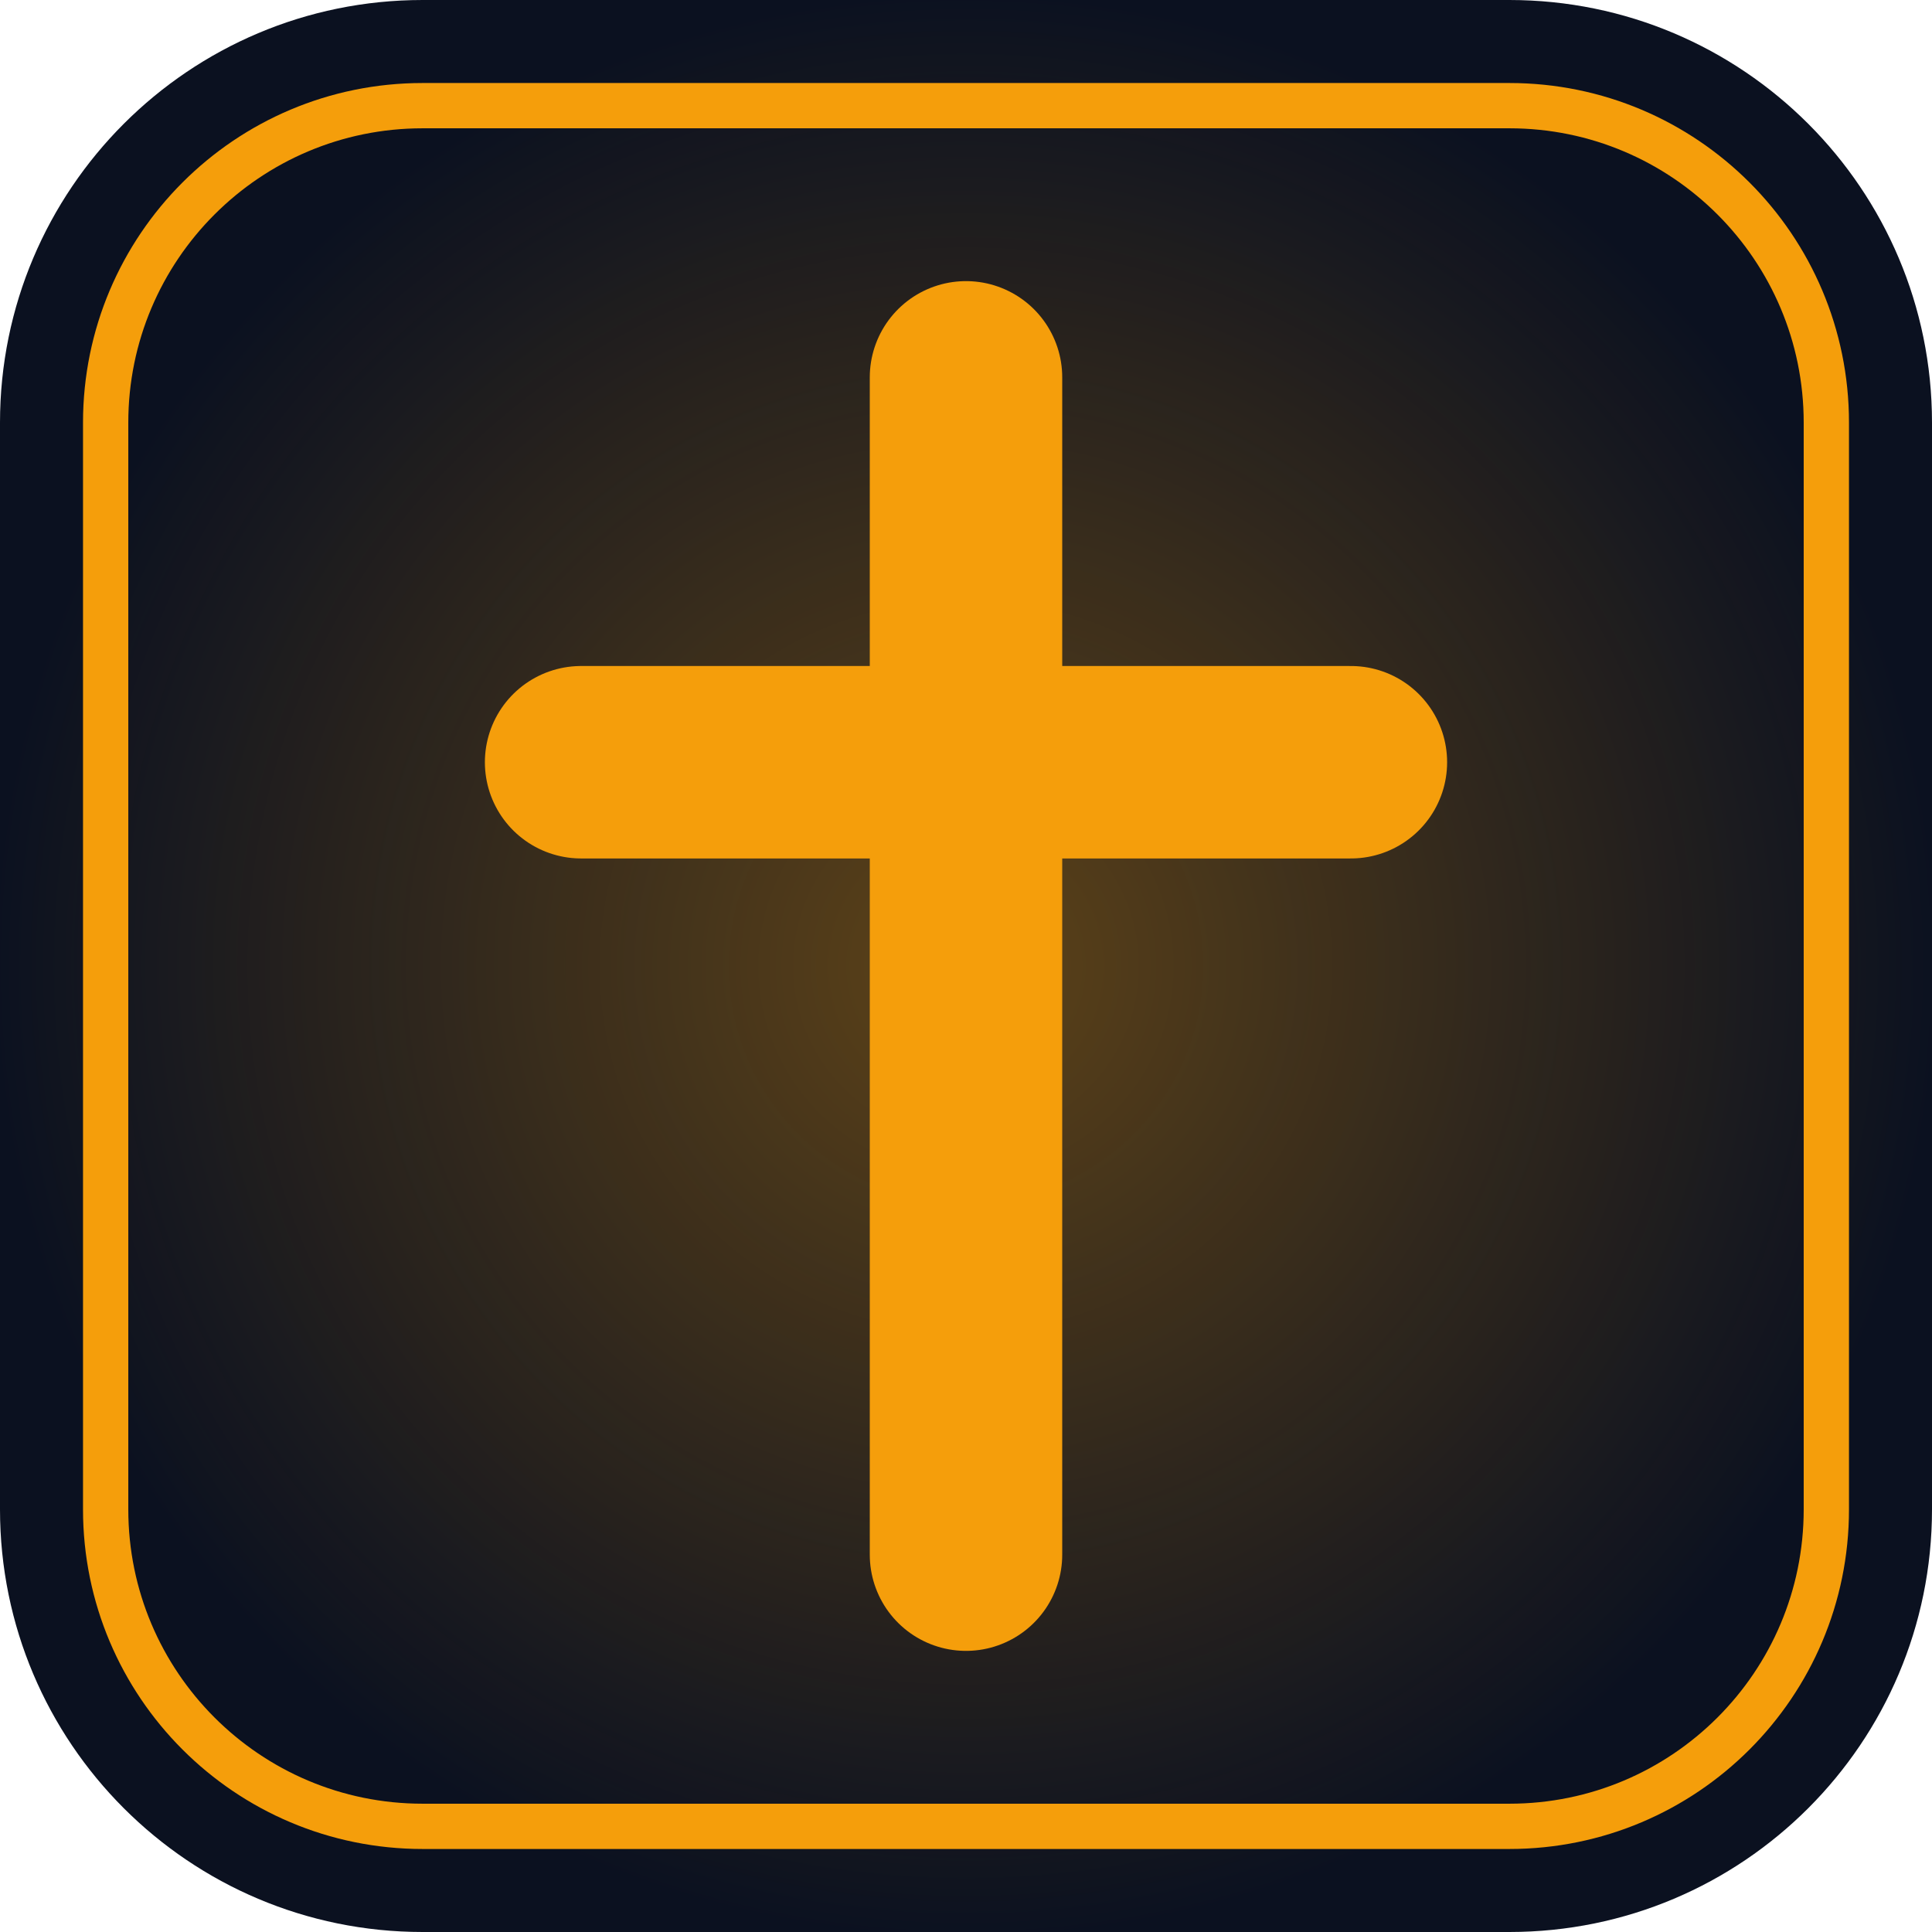
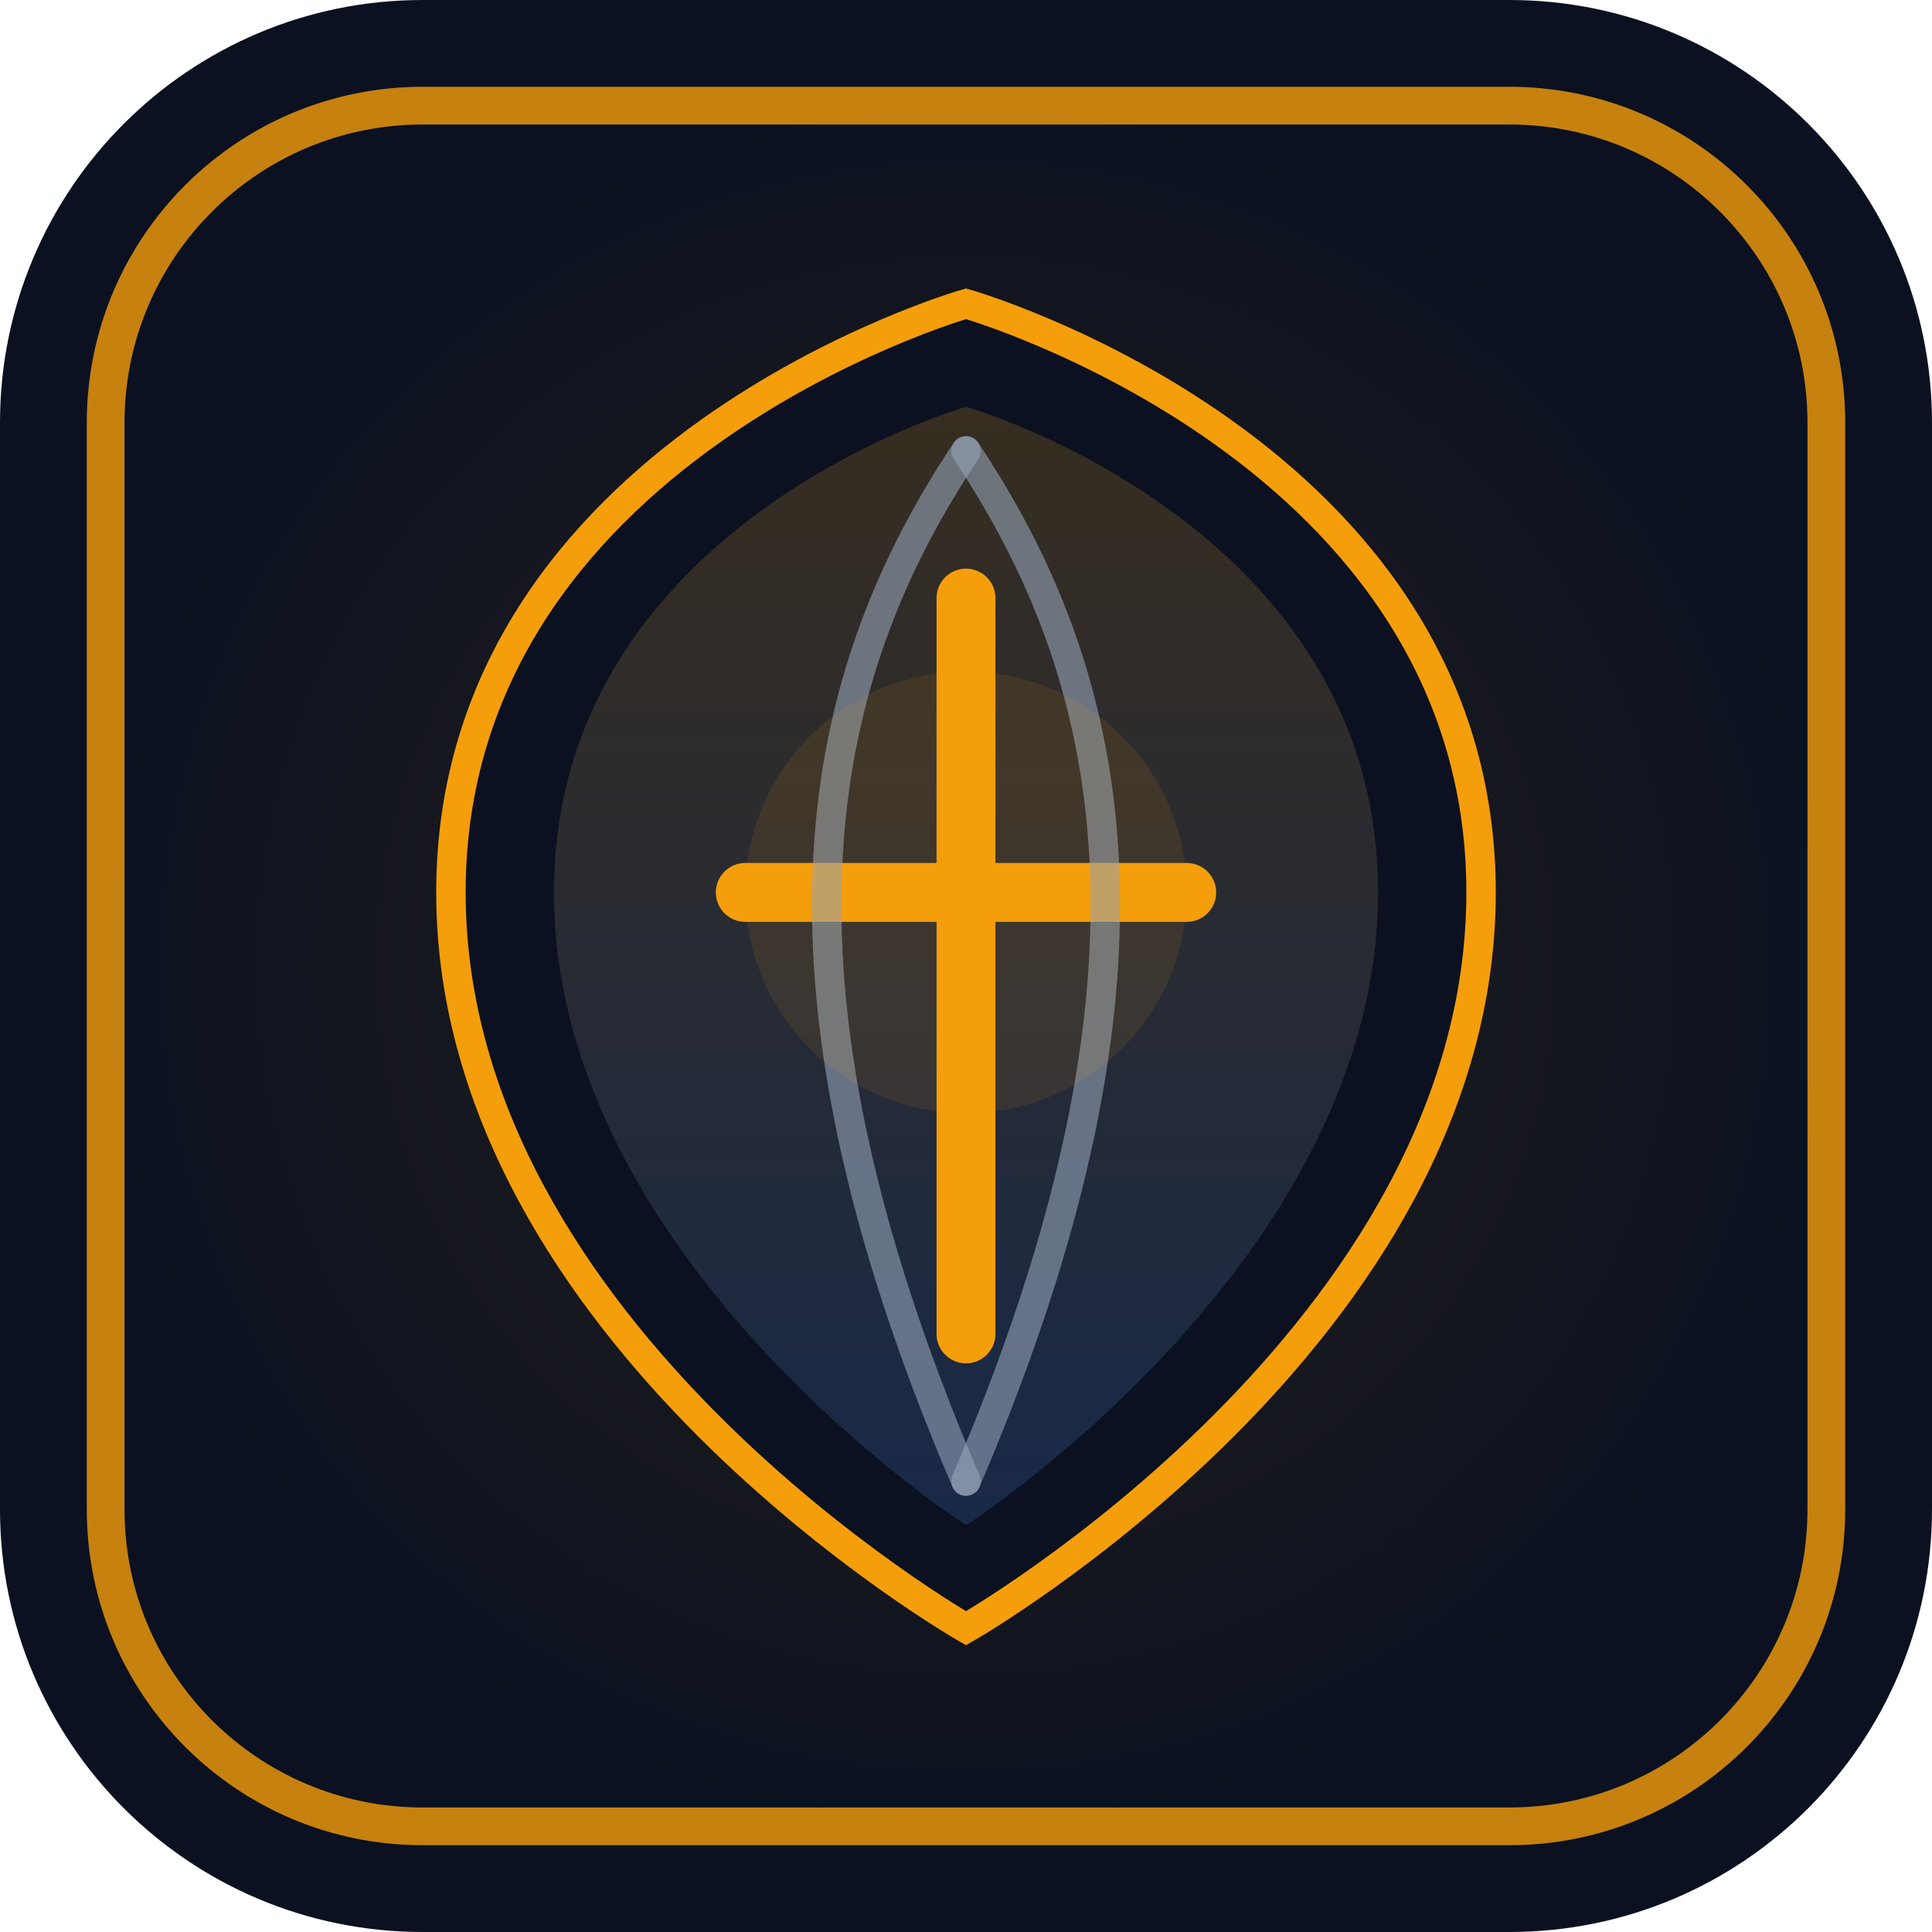
<svg xmlns="http://www.w3.org/2000/svg" viewBox="0 0 512 512">
  <defs>
    <radialGradient id="glow" cx="50%" cy="50%" r="50%">
-       <stop offset="0%" stop-color="#f59e0b" stop-opacity="0.35" />
+       <stop offset="0%" stop-color="#f59e0b" stop-opacity="0.12" />
      <stop offset="100%" stop-color="#f59e0b" stop-opacity="0" />
    </radialGradient>
+     <linearGradient id="shield-grad" x1="50" y1="5" x2="50" y2="95" gradientUnits="userSpaceOnUse">
+       <stop stop-color="#f59e0b" />
+       <stop offset="1" stop-color="#3b82f6" />
+     </linearGradient>
  </defs>
  <rect width="512" height="512" rx="112" fill="#0B1120" />
-   <rect width="512" height="512" rx="112" fill="url(#glow)" />
-   <rect x="28" y="28" width="456" height="456" rx="84" fill="none" stroke="#f59e0b" stroke-width="12" />
-   <path d="M256 100V412 M154 202H358" fill="none" stroke="#f59e0b" stroke-width="51" stroke-linecap="round" />
+   <circle cx="256" cy="256" r="230" fill="url(#glow)" />
+   <rect x="28" y="28" width="456" height="456" rx="84" fill="none" stroke="#f59e0b" stroke-width="10" opacity="0.8" />
+   <g transform="translate(256 256) scale(3.9) translate(-50 -50)">
+     <path d="M50 5C50 5 15 15 15 45C15 75 50 95 50 95C50 95 85 75 85 45C85 15 50 5 50 5Z" fill="#0B1120" stroke="#f59e0b" stroke-width="2" />
+     <path d="M50 12C50 12 22 20 22 45C22 70 50 88 50 88C50 88 78 70 78 45C78 20 50 12 50 12Z" fill="url(#shield-grad)" fill-opacity="0.2" />
+     <path d="M50 25V75M35 45H65" fill="none" stroke="#f59e0b" stroke-width="4" stroke-linecap="round" />
+     <path d="M50 15C40 30 35 50 50 85" fill="none" stroke="#94a3b8" stroke-width="2" stroke-linecap="round" opacity="0.6" />
+     <path d="M50 15C60 30 65 50 50 85" fill="none" stroke="#94a3b8" stroke-width="2" stroke-linecap="round" opacity="0.6" />
+     <circle cx="50" cy="45" r="15" fill="#f59e0b" fill-opacity="0.1" />
+   </g>
</svg>
